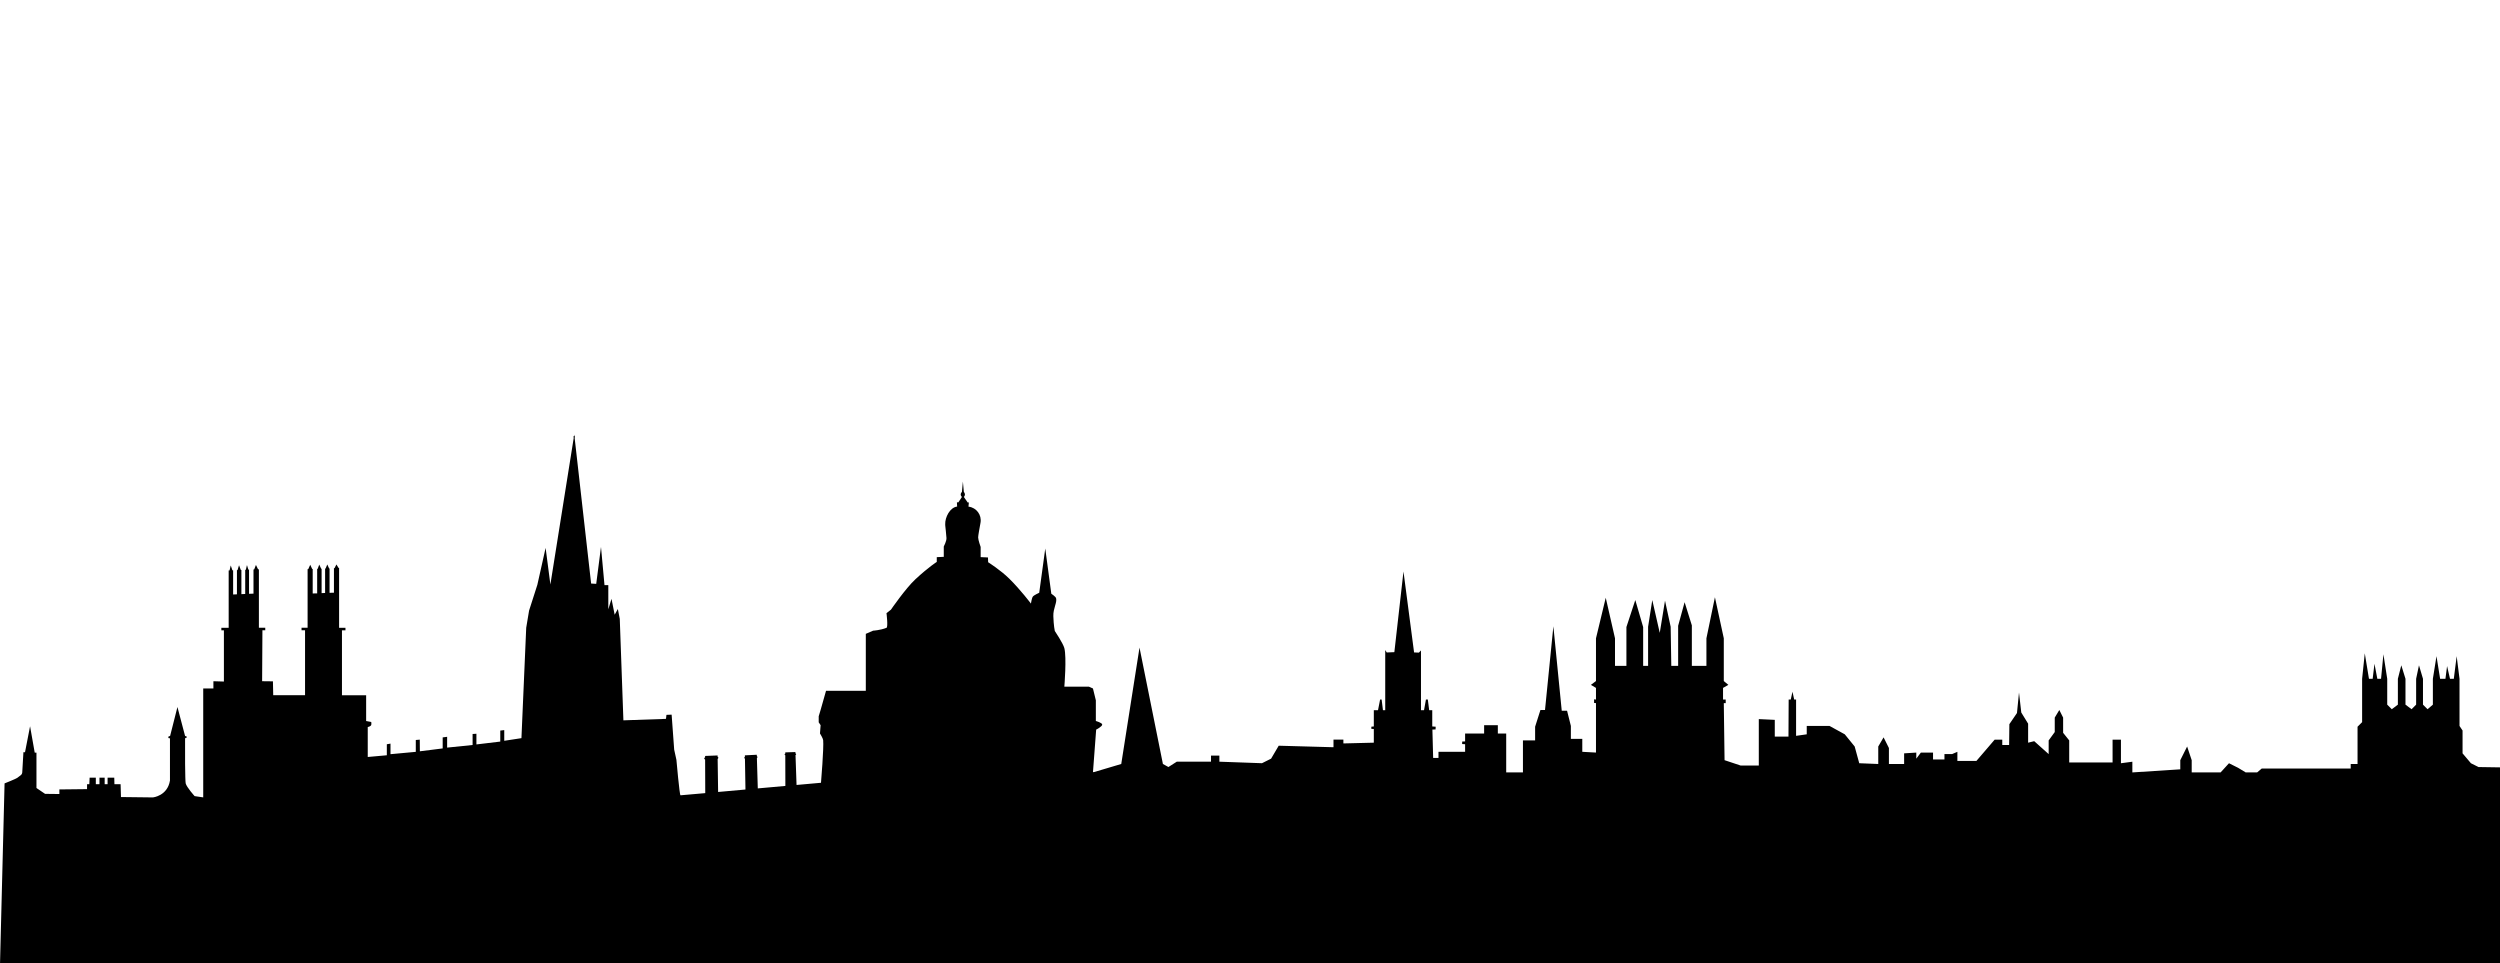
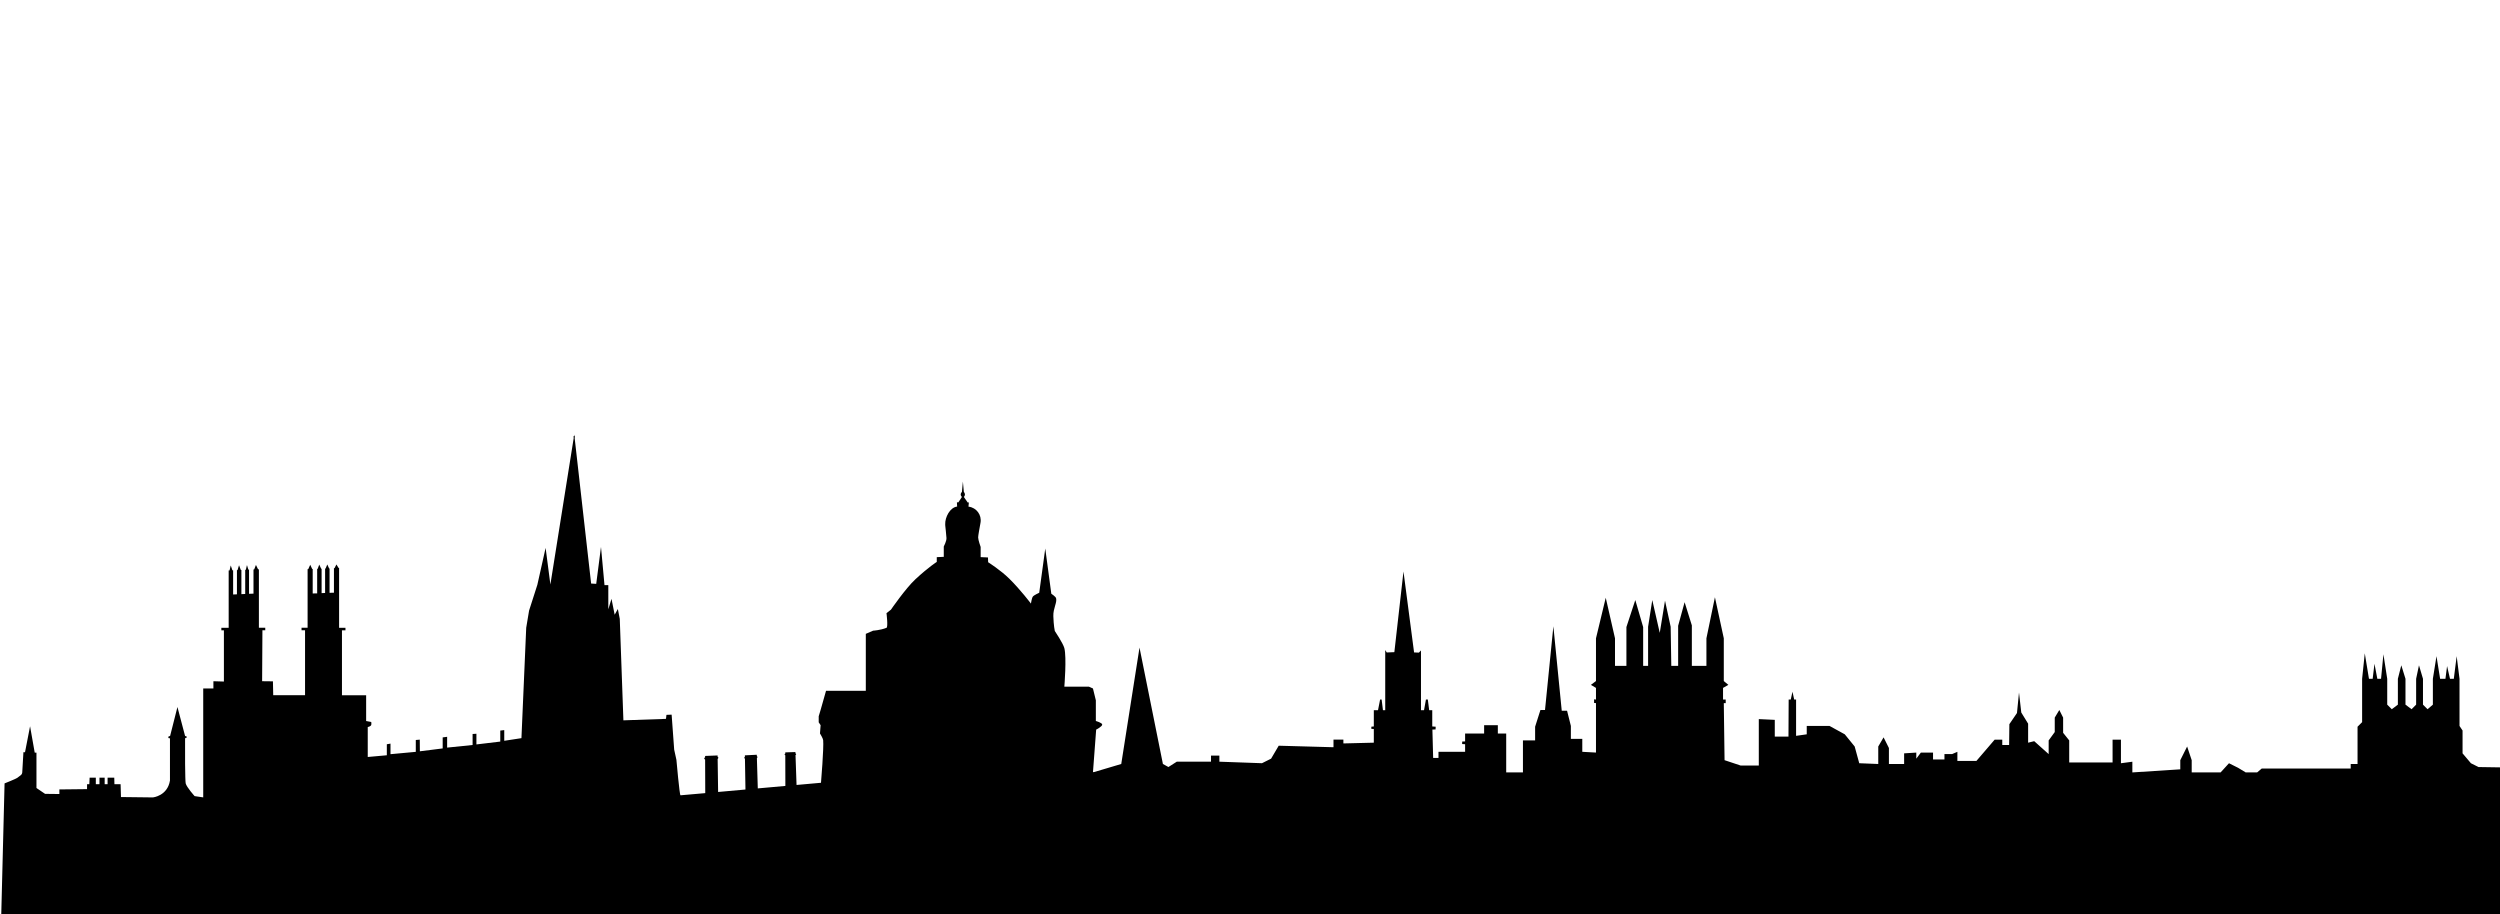
- <svg xmlns="http://www.w3.org/2000/svg" height="1000.82" width="2600" xml:space="preserve" viewBox="0 0 2600 1000.82" y="0px" x="0px" id="Layer_1" version="1.1">
+ <svg xmlns="http://www.w3.org/2000/svg" height="950" width="2600" xml:space="preserve" viewBox="0 0 2600 950" y="0px" x="0px" id="Layer_1" version="1.1">
  <defs id="defs88" />
  <path id="path77" d="m 1209.44,807.01 -72.77,-3.71 3.34,-44.51 c 0,0 6.49,-3.25 6.29,-5.3 -0.19,-1.88 -6.62,-3.64 -6.62,-3.64 v -21.51 l -3.01,-12.32 -4.27,-1.91 h -25.48 c 0,0 2.51,-30.35 0,-40.05 -1.28,-4.95 -9.93,-17.87 -9.93,-17.87 0,0 -1.22,-5.46 -1.52,-15.39 -0.25,-8.19 4.09,-14.14 2.85,-18.7 -0.45,-1.64 -4.96,-4.63 -4.96,-4.63 l -6.29,-47 -6.28,46 c 0,0 -5.46,2.44 -6.63,3.98 -1.14,1.5 -1.99,7.28 -1.99,7.28 0,0 -10.65,-14.16 -22.46,-25.85 -8.98,-8.9 -22.05,-17.17 -22.05,-17.17 l -0.17,-4.96 -7.61,-0.33 v -10.59 c 0,0 -2.6,-7.17 -2.6,-9.9 0,-2.05 1.61,-10.58 1.61,-10.58 l 0.84,-4.69 c 1.44,-8.05 -4.15,-15.67 -12.27,-16.72 l -0.24,-0.03 0.38,-4.37 -1.24,-0.01 -3.97,-5.71 0.43,-0.54 c 0.86,-1.08 0.94,-2.58 0.21,-3.75 l -0.64,-1.02 -0.98,-10.67 -1,10.67 -0.72,1.02 c -0.81,1.14 -0.72,2.69 0.22,3.74 l 0.5,0.56 -3.72,5.62 -1.49,-0.01 0.21,4.39 h -0.03 c -7.38,0.88 -12.68,11.14 -12.36,18.57 l 0.06,1.37 c 0,0 1.08,9.6 1.25,12.82 0.17,3.14 -2.81,8.8 -2.81,8.8 v 10.72 l -7.28,0.33 v 4.96 c 0,0 -8.19,5.07 -22.16,17.98 -10.27,9.49 -25.5,31.67 -25.5,31.67 l -4.63,3.64 c 0,0 1.83,14.51 0,15.23 -6.56,2.61 -13.9,2.97 -13.9,2.97 l -7.61,3.31 v 59.24 h -41.37 l -5.63,19.86 -1.99,6.62 v 6.29 l 1.99,2.98 -0.66,8.6 c 0,0 3.11,5.04 3.31,6.95 0.81,7.89 -2.26,44.34 -2.26,44.34 l -25.42,2.28 -1.08,-31.1 c 0,0 0.68,-0.38 0.66,-0.9 -0.02,-0.53 -0.71,-0.74 -0.71,-0.74 l -0.05,-1.49 -10.53,0.34 v 1.31 c 0,0 -0.78,0.25 -0.7,0.91 0.08,0.61 0.7,0.74 0.7,0.74 l 0.08,31.94 -28.68,2.57 -0.93,-31.37 c 0,0 0.63,-0.9 0.61,-1.24 -0.02,-0.32 -0.68,-1.07 -0.68,-1.07 l -0.04,-1.32 -12.37,0.61 0.02,1.37 c 0,0 -0.66,0.76 -0.67,1.08 -0.01,0.36 0.71,1.24 0.71,1.24 l 0.53,31.86 -28.44,2.55 -0.49,-34.33 c 0,0 0.83,-0.87 0.81,-1.24 -0.02,-0.32 -0.84,-0.99 -0.84,-0.99 l -0.02,-1.41 -12.98,0.49 v 1.33 c 0,0 -0.97,0.85 -0.97,1.24 -0.01,0.41 0.98,1.32 0.98,1.32 l 0.13,34.79 c 0,0 -25.48,2.26 -25.75,2.26 -0.99,0 -4.24,-36.88 -4.24,-36.88 l -2.32,-10.59 -2.65,-36.41 -5.39,0.21 -0.49,4.18 -44.28,1.53 -3.78,-105.54 -1.99,-10.26 -3.31,5.96 -3.31,-16.55 -3.31,10.92 v -25.15 h -3.97 l -3.64,-39.71 -4.96,38.39 -5.3,-0.33 -17.16,-151.59 0.06,-0.11 c 0.35,-0.61 0.25,-1.38 -0.26,-1.87 l -0.03,-0.03 -0.15,-1.28 -0.23,1.28 -0.13,0.11 c -0.46,0.41 -0.59,1.07 -0.31,1.62 l 0.14,0.28 -24.3,152.58 -4.96,-38.06 -8.6,38.39 -8.6,26.81 -2.98,17.88 -4.96,114.79 -17.87,2.74 v -11.11 l -4.14,0.47 v 11.46 l -24.82,2.97 V 763.1 l -3.97,0.24 v 11.46 l -26.48,2.71 v -11.23 l -4.63,0.62 v 11.46 l -23.72,2.98 -0.11,-12.13 -4.14,0.38 v 12.33 l -26.31,2.43 v -10.99 l -3.81,0.66 v 11.46 l -19.85,1.78 v -31.11 c 0,0 3.16,-0.66 3.64,-2.23 0.31,-1.01 0,-3.06 0,-3.06 l -5.3,-0.99 v -26.81 h -25.15 v -67.52 h 3.64 v -2.64 h -6.62 v -40.72 -3.64 -6.29 -4.3 -7.28 l -0.53,0.02 -2.26,-3.67 -1.95,3.86 -0.62,0.03 v 6.38 4.96 5.63 3.64 4.88 l -4.56,0.12 v -4.34 -4.3 -6.29 -4.63 -5.79 l -0.47,0.02 -1.89,-4.15 -1.8,4.29 -0.47,0.02 v 5.27 4.96 6.29 4.3 4.51 l -3.64,0.18 v -5.69 -3.97 -5.63 -5.3 -4.79 l -0.45,0.01 -2.02,-4.32 -1.61,4.43 -0.53,0.02 v 5.31 4.63 5.63 4.3 5.63 l -4.66,0.08 v -5.05 -4.3 -5.3 -5.3 -5.55 l -0.55,0.02 -2.02,-4.37 -2.01,4.51 -0.72,0.02 v 6.7 4.63 5.96 3.64 40.06 h -6.29 v 2.64 h 3.64 v 49.97 17.54 h -33.1 l -0.3,-14.43 -11.24,-0.13 0.31,-52.95 h 2.95 v -2.64 h -6.62 v -40.06 -3.97 -4.96 -7.28 -4.53 l -0.84,0.03 -2.23,-4.59 -1.83,4.72 -0.72,0.02 v 4.03 7.61 4.3 4.96 4.23 l -4.63,0.18 v -3.42 -5.63 -5.3 -6.95 -3.85 l -0.7,0.03 -1.46,-4.77 -1.15,4.89 -0.67,0.03 v 4 6.62 5.63 4.96 3.93 l -3.97,0.18 v -4.77 -4.63 -4.96 -6.95 -3.82 l -0.6,0.02 -1.86,-4.94 -1.55,5.07 -0.62,0.02 v 3.98 6.62 4.63 5.3 4.61 l -3.97,0.18 v -5.78 -4.63 -4.3 -6.62 -3.8 l -0.74,0.03 -1.74,-5.12 -1.24,5.24 -0.91,0.03 v 3.29 5.96 5.96 4.3 40.06 h -7.61 v 2.64 h 2.65 v 53.28 l -10.92,-0.33 v 7.54 h -10.59 v 113.26 l -8.94,-1.32 c 0,0 -8.32,-9.22 -9.3,-13.24 -0.63,-2.59 -0.79,-35.4 -0.63,-46.67 0.01,-0.55 1.85,-1.12 1.85,-1.12 l -0.2,-0.9 -1.65,-0.62 -7.94,-30.12 -7.61,30.05 -1.82,0.73 v 1.49 l 1.65,0.33 v 43.85 c -2.57,16.03 -17.71,17.58 -17.71,17.58 l -33.24,-0.4 -0.39,-13.36 h -6.41 l -0.17,-6.78 h -6.95 v 6.78 h -3.04 v -6.78 h -5.4 v 6.78 h -3.8 v -6.78 H 93.2 l -0.3,6.78 h -2.34 l -0.05,5.13 -28.76,0.32 v 4.77 l -14.89,-0.17 -8.94,-6.09 v -36.74 l -1.82,-0.07 -4.83,-27.4 -5.26,27.03 -1.65,-0.06 -1.22,20.98 c -0.07,1.18 -0.65,2.27 -1.59,2.98 l -3.62,2.75 c -1.38,1.06 -13.18,5.74 -13.18,5.74 L 0,1003.04 h 1204.69 z" />
  <path id="path79" d="M 1209.44,807.01" />
  <path id="path81" d="M 1159.71,804.48" />
  <path id="path83" d="m 1136.67,803.3 29.43,-8.76 18.99,-121.05 24.34,121.05 5.72,3.16 8.7,-5.54 h 35.6 v -6.33 h 8.7 v 6.33 l 44.31,1.58 9.49,-4.75 7.91,-13.45 56.97,1.58 v -7.91 h 10.29 v 3.96 l 31.65,-0.79 v -14.24 l -2.57,-0.13 v -2.24 l 2.57,-0.26 v -16.88 h 4.35 l 2.18,-11.11 1.59,0.02 1.38,11.09 h 2.37 v -62.57 l 1.58,2.51 7.91,-0.33 9.49,-83.87 11.02,84.16 5.02,0.19 2.16,-2.27 v 62.18 h 3.17 l 1.98,-11.09 1.97,-0.03 1.4,11.12 h 3.21 v 16.88 l 3.56,0.27 -0.13,2.84 -3.29,0.13 0.79,29.47 h 5.54 v -6.33 h 27.69 v -7.91 l -3.08,-0.18 0.05,-2.59 3.03,-0.13 v -8.18 h 19.78 v -8.7 h 14.26 v 8.7 h 8.7 v 40.4 h 17.41 v -33.28 h 12.66 v -14.24 l 5.54,-17.41 h 4.75 l 8.7,-87.03 8.7,87.82 h 5.54 l 3.96,15.82 v 13.45 h 11.87 v 13.45 l 14.24,0.79 v -51.43 l -1.98,-0.2 v -3.73 l 1.98,0.2 v -12.09 l -5.27,-3.16 5.27,-3.96 v -44.44 l 10.15,-42.2 9.63,42.2 v 28.62 h 11.87 v -40.35 l 9.23,-28.09 8.18,28.09 v 40.35 h 5.14 v -40.62 l 4.35,-27.82 7.78,34.15 5.46,-33.51 5.88,27.18 0.66,40.62 h 7.12 v -41.67 l 6.73,-24.53 7.52,24.13 v 42.07 h 15.16 v -28.62 l 8.84,-42.73 9.23,42.73 v 44.44 l 4.75,3.96 -5.54,3.16 v 12.09 h 2.77 v 3.73 h -1.98 l 0.79,59.34 16.62,5.54 h 18.99 v -48.26 l 16.62,0.79 v 17.41 h 14.24 l 0.2,-38.54 h 2.18 l 1.78,-8.14 1.78,8.14 h 1.98 v 37.75 l 11.08,-1.58 v -8.7 h 23.74 l 15.82,8.7 10.29,12.66 4.75,17.41 19.78,0.79 v -18.2 l 5.54,-9.49 5.54,11.08 v 16.62 h 15.82 v -11.08 l 12.66,-0.79 v 6.33 l 4.75,-6.33 h 12.66 v 7.12 h 11.87 v -5.55 h 7.91 l 5.54,-2.37 v 9.49 h 19.78 l 18.99,-22.15 h 7.91 v 5.54 h 7.12 l 0.26,-21.63 7.91,-11.6 2.11,-21.36 2.37,20.84 7.12,11.6 v 19.78 l 6.33,-1.58 15.03,13.45 v -14.24 l 6.33,-8.7 V 746.3 l 4.75,-7.91 3.96,7.91 v 15.82 l 6.33,7.91 v 22.95 h 45.1 v -23.74 h 8.7 v 24.53 l 11.87,-1.58 v 11.13 l 49.85,-3.22 v -9.49 l 7.12,-14.24 4.75,14.24 v 12.71 h 30.07 l 8.7,-9.55 9.49,4.75 7.91,4.8 h 11.87 l 4.75,-4.01 h 92.57 v -4.75 h 7.12 v -38.77 l 4.75,-4.75 v -45.1 l 2.77,-26.51 4.35,26.51 h 3.86 l 1.87,-15.63 2.97,15.63 h 3.87 l 2.46,-25.52 3.96,25.52 v 26.9 l 4.75,4.75 6.33,-4.75 v -26.9 l 3.56,-14.04 4.35,14.04 v 26.9 l 6.33,4.75 4.75,-4.75 v -26.9 l 2.95,-14.04 4.17,14.04 v 26.9 l 4.75,4.75 5.54,-4.75 v -26.9 l 3.76,-23.54 3.76,23.54 h 5.54 l 1.71,-13.23 3.04,13.23 h 3.96 l 2.97,-23.54 2.97,23.54 v 49.05 l 3.16,4.75 v 23.74 l 8.7,10.29 7.91,3.96 103.65,1.58 3.96,-5.54 15.03,0.79 26.11,-20.57 41.93,29.33 h 35.6 l 8.7,13.4 h 11.08 l 7.91,-3.96 8.7,-0.79 4.75,4.75 6.33,-7.12 15.82,7.12 29.27,-23.74 22.15,13.45 30.86,5.54 h 30.07 l 13.45,-0.79 v -16.62 l 15.82,-95.74 14.24,91.78 v 16.62 h 25.32 l 3.96,-20.57 H 3069 v -7.12 l 18.2,-10.29 13.45,-1.58 v -37.98 l 3.96,-19.78 4.75,11.87 3.16,-12.66 20.57,-28.48 v -35.6 l 5.54,0.79 v 35.6 l 18.2,24.13 v 13.85 l 6.33,0.79 v -7.93 l 4.75,0.79 v 74.37 l 11.87,10.29 19.78,11.87 19.78,7.12 v -43.52 l 4.75,-0.79 v -41.93 l 9.49,-0.79 18.99,-90.99 21.36,89.41 h 8.7 v 92.57 l 13.45,10.29 23.74,3.96 21.36,-7.12 18.2,-21.36 22.15,-16.62 c 0,0 7.91,-0.79 7.91,-3.16 0,-2.37 3.96,-49.05 3.96,-49.05 l 16.62,0.79 v 35.6 l 11.08,0.79 v -7.12 h 22.15 l 3.17,-15.82 3.96,16.62 h 18.99 l 5.54,6.33 11.08,-4.75 v -31.65 l 6.33,-0.79 v 7.12 l 4.75,-0.79 v -6.33 l 7.91,0.79 v 64.88 h 7.12 v 26.9 c 0,0 18.2,13.45 26.11,13.45 7.91,0 55.38,3.16 62.51,0 7.12,-3.16 6.33,-23.74 6.33,-23.74 0,0 14.24,-6.33 18.2,-5.54 3.96,0.79 24.53,3.16 24.53,3.16 l 19.78,4.75 v 183.57 l -2532.82,-3.16 z" />
</svg>
